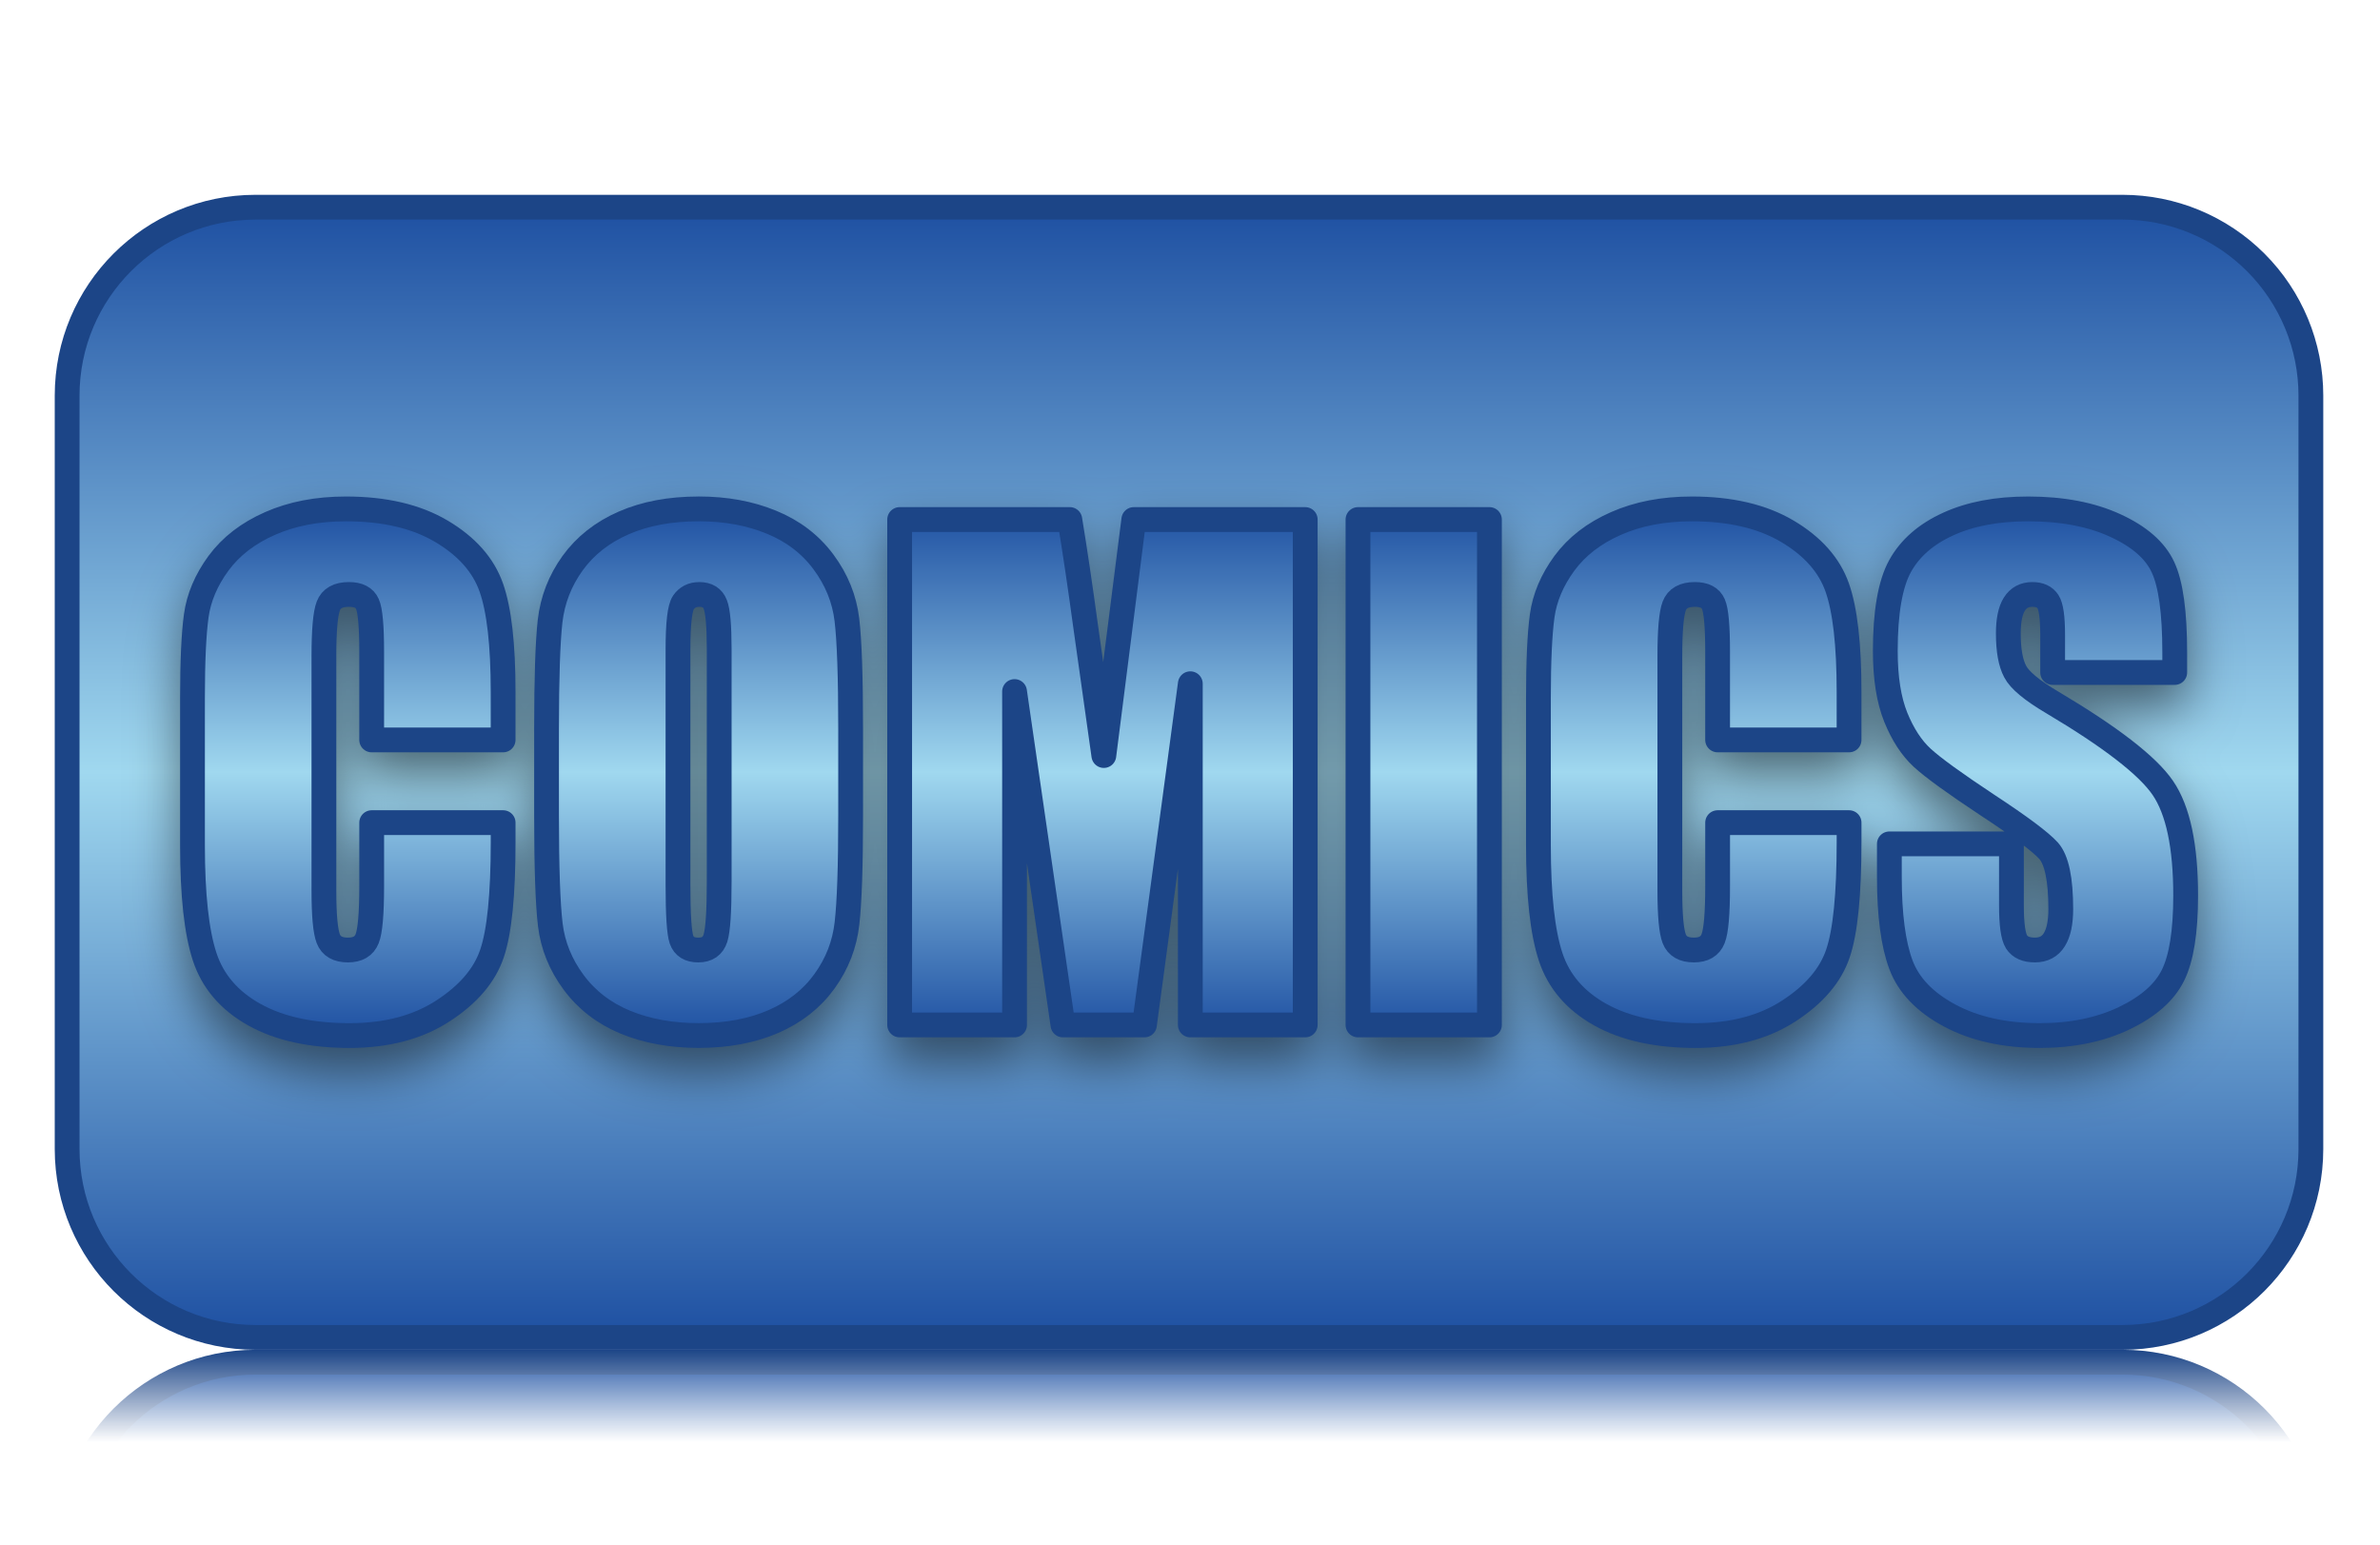
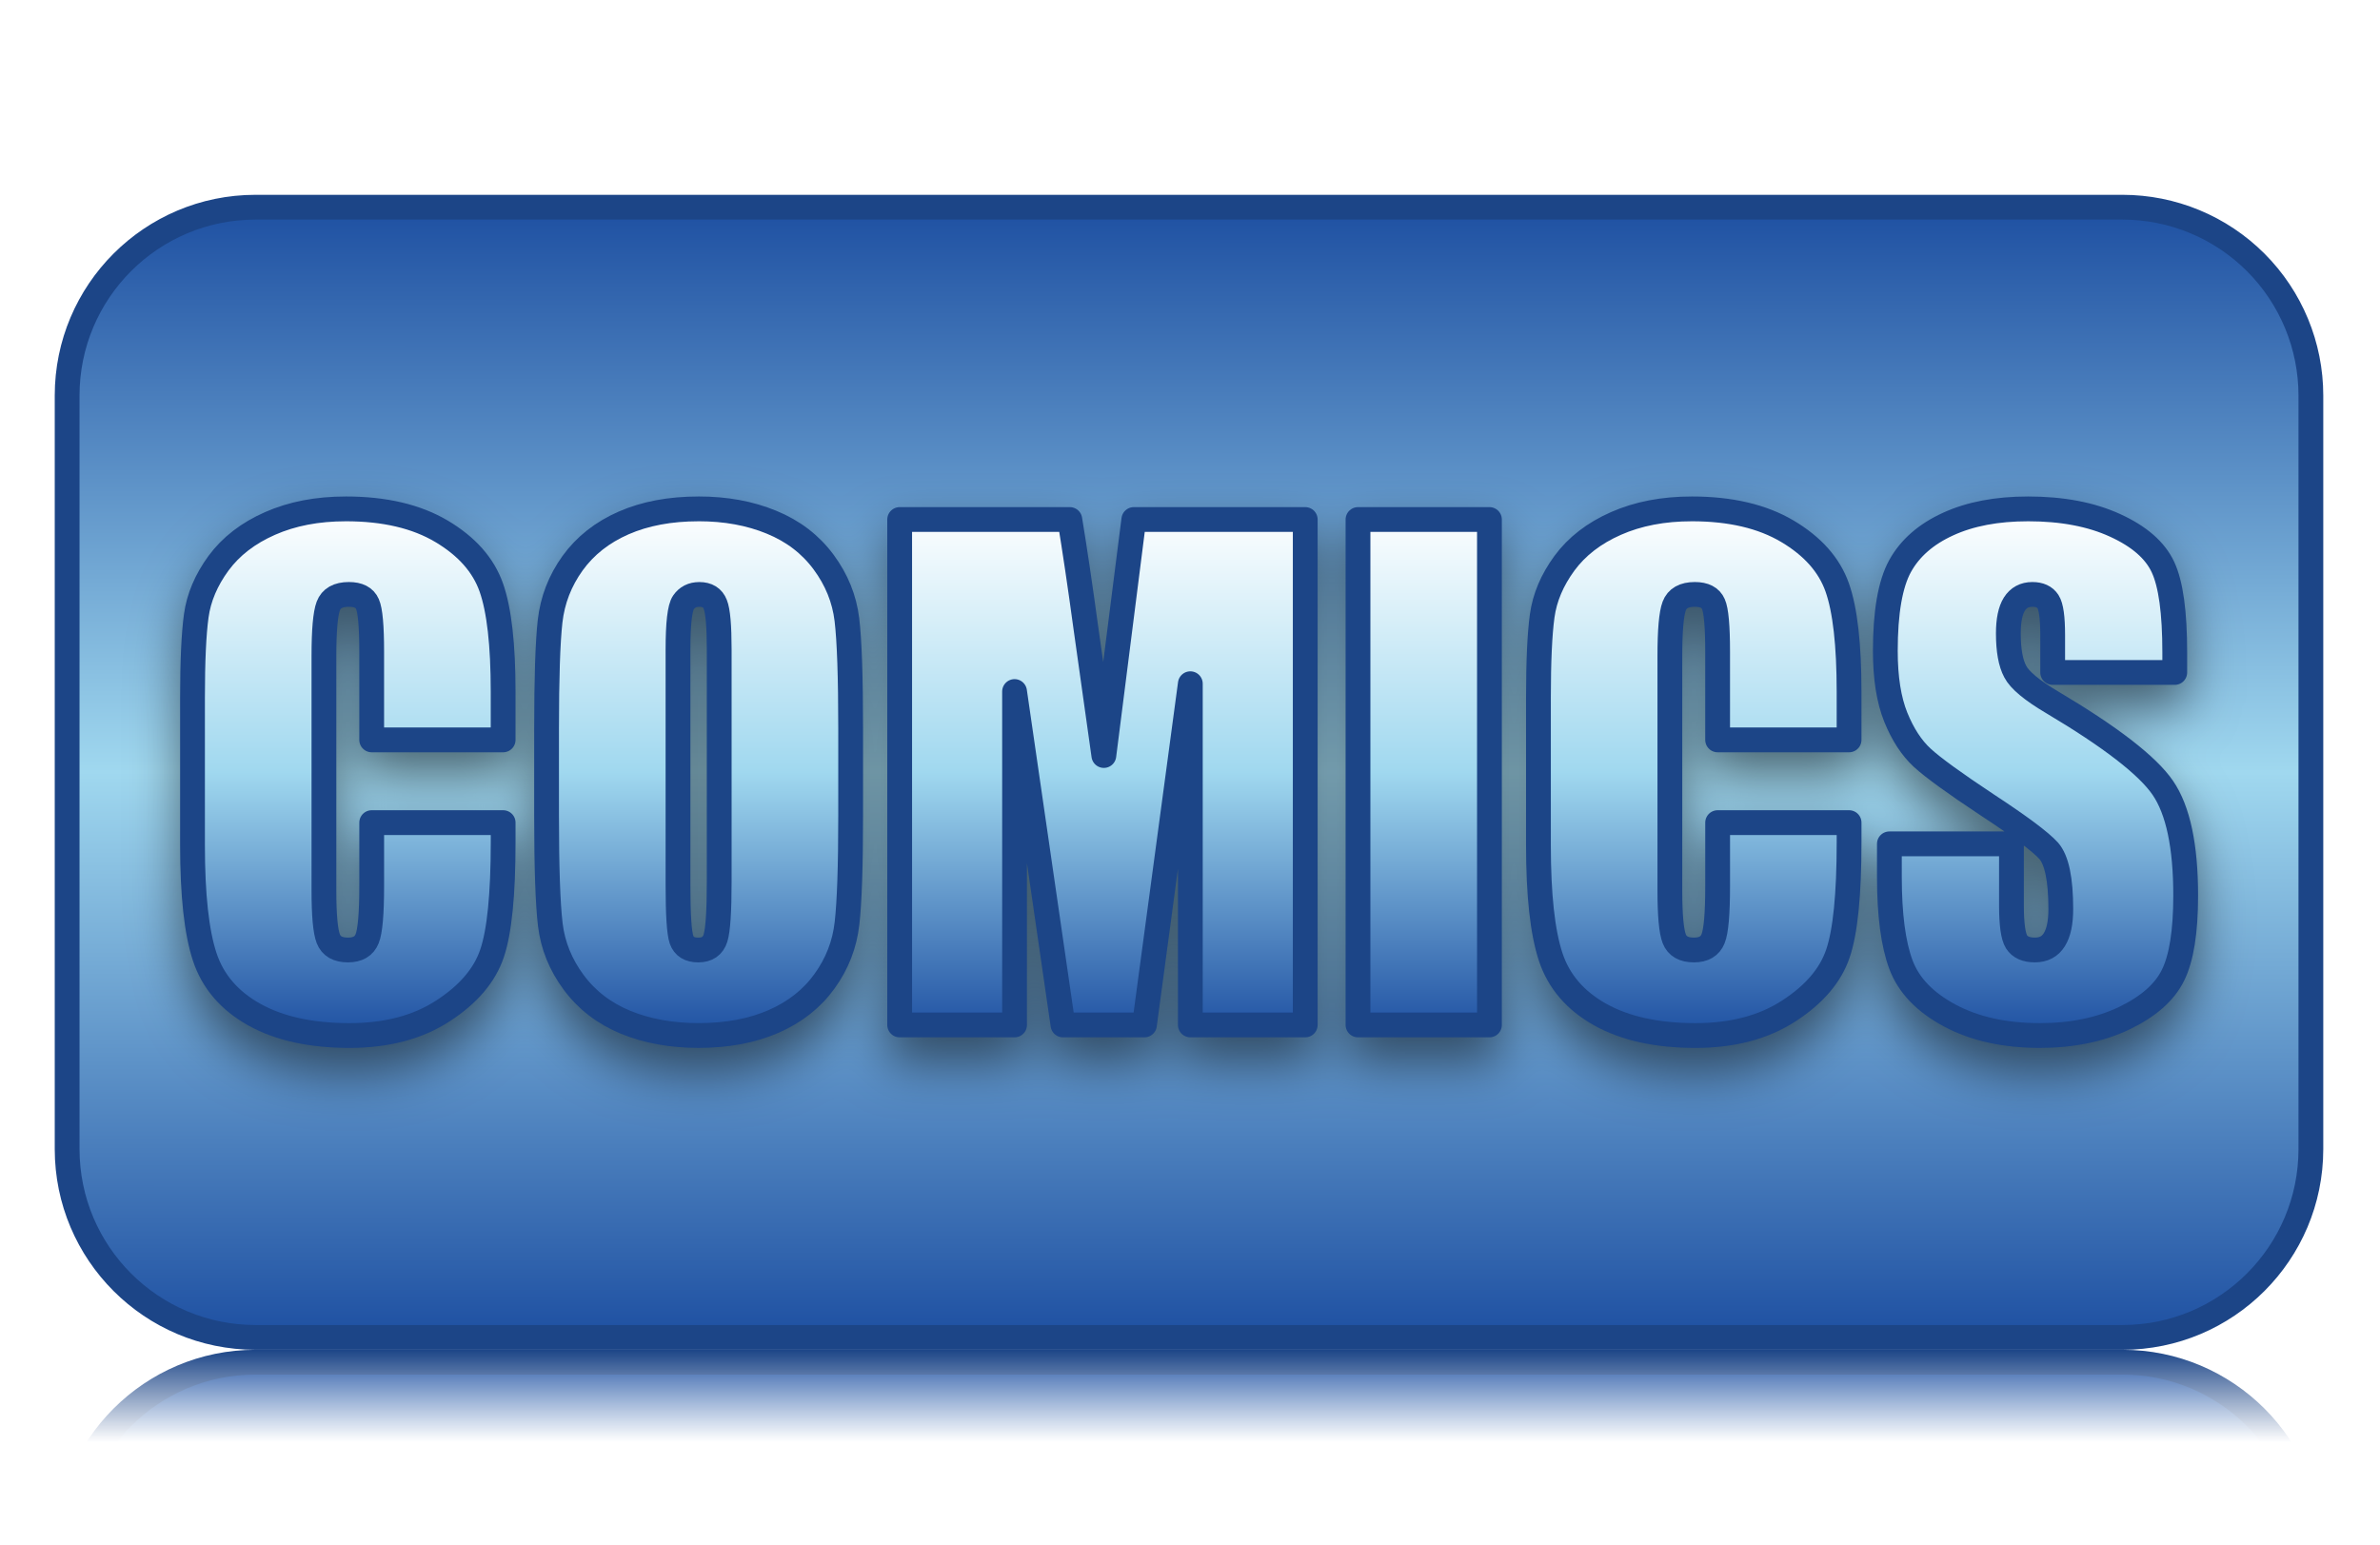
<svg xmlns="http://www.w3.org/2000/svg" xmlns:xlink="http://www.w3.org/1999/xlink" version="1.1" viewBox="0.0 0.0 192.0 124.614" fill="none" stroke="none" stroke-linecap="square" stroke-miterlimit="10">
  <clipPath id="p.0">
    <path d="m0 0l192.0 0l0 124.614l-192.0 0l0 -124.614z" clip-rule="nonzero" />
  </clipPath>
  <g clip-path="url(#p.0)">
    <path fill="#000000" fill-opacity="0.0" d="m0 0l192.0 0l0 124.614l-192.0 0z" fill-rule="evenodd" />
    <g mask="url(#mask-p.1)">
      <use xlink:href="#p.1" transform="matrix(1.0 0.0 0.0 -1.0 0.0 217.7953)" />
    </g>
    <defs>
      <mask id="mask-p.1" maskUnits="userSpaceOnUse" x="4.416" y="108.898" width="183.008" height="93.181">
        <linearGradient gradientUnits="userSpaceOnUse" id="gradient-p.1" x1="4.416" y1="108.897" x2="4.416" y2="116.352">
          <stop offset="0%" stop-color="#ffffff" stop-opacity="1.0" />
          <stop offset="100%" stop-color="#ffffff" stop-opacity="0.0" />
        </linearGradient>
        <rect fill="url(#gradient-p.1)" x="4.416" y="108.898" width="183.008" height="93.181" />
      </mask>
    </defs>
    <g id="p.1">
      <defs>
        <linearGradient id="p.2" gradientUnits="userSpaceOnUse" gradientTransform="matrix(9.550809 0.0 0.0 9.550809 0.0 0.0)" spreadMethod="pad" x1="0.567" y1="1.746" x2="0.565" y2="11.297">
          <stop offset="0.0" stop-color="#1e50a2" />
          <stop offset="0.5" stop-color="#a0d8ef" />
          <stop offset="1.0" stop-color="#1e50a2" />
        </linearGradient>
      </defs>
      <path fill="url(#p.2)" d="m5.416 31.914l0 0c0 -8.393 6.804 -15.197 15.197 -15.197l150.614 0c4.031 0 7.896 1.601 10.746 4.451c2.85 2.85 4.451 6.715 4.451 10.746l0 60.787c0 8.393 -6.804 15.197 -15.197 15.197l-150.614 0c-8.393 0 -15.197 -6.804 -15.197 -15.197z" fill-rule="evenodd" />
      <path stroke="#1c4587" stroke-width="2.0" stroke-linejoin="round" stroke-linecap="butt" d="m5.416 31.914l0 0c0 -8.393 6.804 -15.197 15.197 -15.197l150.614 0c4.031 0 7.896 1.601 10.746 4.451c2.85 2.85 4.451 6.715 4.451 10.746l0 60.787c0 8.393 -6.804 15.197 -15.197 15.197l-150.614 0c-8.393 0 -15.197 -6.804 -15.197 -15.197z" fill-rule="evenodd" />
    </g>
    <g filter="url(#shadowFilter-p.3)">
      <use xlink:href="#p.3" transform="matrix(1.0 0.0 0.0 1.0 0.0 2.0)" />
    </g>
    <defs>
      <filter id="shadowFilter-p.3" filterUnits="userSpaceOnUse">
        <feGaussianBlur in="SourceAlpha" stdDeviation="2.0" result="blur" />
        <feComponentTransfer in="blur" color-interpolation-filters="sRGB">
          <feFuncR type="linear" slope="0" intercept="0.0" />
          <feFuncG type="linear" slope="0" intercept="0.0" />
          <feFuncB type="linear" slope="0" intercept="0.0" />
          <feFuncA type="linear" slope="0.5" intercept="0" />
        </feComponentTransfer>
      </filter>
    </defs>
    <g id="p.3">
      <defs>
-         <linearGradient id="p.4" gradientUnits="userSpaceOnUse" gradientTransform="matrix(6.520748 0.0 0.0 6.520748 0.0 0.0)" spreadMethod="pad" x1="2.381" y1="6.291" x2="2.38" y2="12.812">
+         <linearGradient id="p.4" gradientUnits="userSpaceOnUse" gradientTransform="matrix(6.518373 0.0 0.0 6.518373 0.0 0.0)" spreadMethod="pad" x1="27.05" y1="12.817" x2="27.05" y2="6.299">
          <stop offset="0.0" stop-color="#1e50a2" />
          <stop offset="0.5" stop-color="#a0d8ef" />
-           <stop offset="1.0" stop-color="#1e50a2" />
+           <stop offset="1.0" stop-color="#ffffff" />
        </linearGradient>
      </defs>
-       <path fill="url(#p.4)" d="m27.896 41.058c-2.3 0 -4.338 0.392 -6.112 1.175c-1.769 0.778 -3.154 1.847 -4.156 3.207c-0.996 1.36 -1.595 2.776 -1.797 4.248c-0.201 1.466 -0.302 3.669 -0.302 6.607l0 11.913c0 3.996 0.327 6.99 0.982 8.983c0.655 1.987 1.99 3.543 4.005 4.668c2.015 1.125 4.576 1.687 7.682 1.687c2.989 0 5.502 -0.663 7.539 -1.99c2.043 -1.326 3.361 -2.871 3.954 -4.634c0.599 -1.763 0.898 -4.752 0.898 -8.966l0 -1.587l-10.604 0l0 5.113c0 2.233 -0.123 3.652 -0.369 4.256c-0.241 0.604 -0.756 0.907 -1.545 0.907c-0.823 0 -1.352 -0.302 -1.587 -0.907c-0.235 -0.604 -0.353 -1.897 -0.353 -3.879l0 -18.939c0 -2.065 0.118 -3.408 0.353 -4.03c0.235 -0.621 0.789 -0.932 1.662 -0.932c0.772 0 1.271 0.257 1.494 0.772c0.229 0.509 0.344 1.797 0.344 3.862l0 7.102l10.604 0l0 -3.879c0 -3.811 -0.319 -6.618 -0.957 -8.42c-0.638 -1.808 -1.973 -3.316 -4.005 -4.525c-2.032 -1.209 -4.609 -1.813 -7.732 -1.813z" fill-rule="evenodd" />
+       <path fill="url(#p.4)" d="m27.897 41.056c-2.3 0 -4.338 0.392 -6.112 1.175c-1.769 0.778 -3.154 1.847 -4.156 3.207c-0.996 1.36 -1.595 2.776 -1.797 4.248c-0.201 1.466 -0.302 3.669 -0.302 6.607l0 11.913c0 3.996 0.327 6.99 0.982 8.983c0.655 1.987 1.99 3.543 4.005 4.668c2.015 1.125 4.576 1.687 7.682 1.687c2.989 0 5.502 -0.663 7.539 -1.99c2.043 -1.326 3.361 -2.871 3.954 -4.634c0.599 -1.763 0.898 -4.752 0.898 -8.966l0 -1.587l-10.604 0l0 5.113c0 2.233 -0.123 3.652 -0.369 4.256c-0.241 0.604 -0.756 0.907 -1.545 0.907c-0.823 0 -1.352 -0.302 -1.587 -0.907c-0.235 -0.604 -0.353 -1.897 -0.353 -3.879l0 -18.939c0 -2.065 0.118 -3.408 0.353 -4.03c0.235 -0.621 0.789 -0.932 1.662 -0.932c0.772 0 1.271 0.257 1.494 0.772c0.229 0.509 0.344 1.797 0.344 3.862l0 7.102l10.604 0l0 -3.879c0 -3.811 -0.319 -6.618 -0.957 -8.42c-0.638 -1.808 -1.973 -3.316 -4.005 -4.525c-2.032 -1.209 -4.609 -1.813 -7.732 -1.813z" fill-rule="evenodd" />
      <defs>
-         <linearGradient id="p.5" gradientUnits="userSpaceOnUse" gradientTransform="matrix(6.520748 0.0 0.0 6.520748 0.0 0.0)" spreadMethod="pad" x1="2.381" y1="6.291" x2="2.38" y2="12.812">
+         <linearGradient id="p.5" gradientUnits="userSpaceOnUse" gradientTransform="matrix(6.518373 0.0 0.0 6.518373 0.0 0.0)" spreadMethod="pad" x1="27.05" y1="12.817" x2="27.05" y2="6.299">
          <stop offset="0.0" stop-color="#1e50a2" />
          <stop offset="0.5" stop-color="#a0d8ef" />
-           <stop offset="1.0" stop-color="#1e50a2" />
+           <stop offset="1.0" stop-color="#ffffff" />
        </linearGradient>
      </defs>
-       <path fill="url(#p.5)" d="m56.407 47.958c0.655 0 1.086 0.266 1.293 0.798c0.213 0.526 0.319 1.738 0.319 3.635l0 18.738c0 2.401 -0.101 3.92 -0.302 4.559c-0.201 0.638 -0.663 0.957 -1.385 0.957c-0.705 0 -1.156 -0.277 -1.352 -0.831c-0.19 -0.554 -0.285 -2.015 -0.285 -4.382l0 -19.04c0 -2.099 0.146 -3.361 0.437 -3.786c0.297 -0.431 0.722 -0.646 1.276 -0.646zm-0.05 -6.901c-2.3 0 -4.315 0.378 -6.045 1.133c-1.729 0.756 -3.104 1.839 -4.122 3.249c-1.013 1.41 -1.618 2.969 -1.813 4.676c-0.19 1.701 -0.285 4.6 -0.285 8.697l0 6.976c0 4.198 0.101 7.136 0.302 8.815c0.201 1.679 0.831 3.232 1.889 4.659c1.058 1.427 2.454 2.499 4.189 3.215c1.741 0.711 3.702 1.066 5.885 1.066c2.3 0 4.315 -0.378 6.045 -1.133c1.729 -0.756 3.101 -1.839 4.114 -3.249c1.019 -1.41 1.623 -2.966 1.813 -4.668c0.196 -1.707 0.294 -4.609 0.294 -8.706l0 -6.976c0 -4.198 -0.101 -7.136 -0.302 -8.815c-0.201 -1.679 -0.831 -3.232 -1.889 -4.659c-1.058 -1.427 -2.457 -2.496 -4.198 -3.207c-1.735 -0.716 -3.694 -1.075 -5.877 -1.075z" fill-rule="evenodd" />
+       <path fill="url(#p.5)" d="m56.408 47.957c0.655 0 1.086 0.266 1.293 0.798c0.213 0.526 0.319 1.738 0.319 3.635l0 18.738c0 2.401 -0.101 3.92 -0.302 4.559c-0.201 0.638 -0.663 0.957 -1.385 0.957c-0.705 0 -1.156 -0.277 -1.352 -0.831c-0.19 -0.554 -0.285 -2.015 -0.285 -4.382l0 -19.04c0 -2.099 0.146 -3.361 0.437 -3.786c0.297 -0.431 0.722 -0.646 1.276 -0.646zm-0.05 -6.901c-2.3 0 -4.315 0.378 -6.045 1.133c-1.729 0.756 -3.104 1.839 -4.122 3.249c-1.013 1.41 -1.618 2.969 -1.813 4.676c-0.19 1.701 -0.285 4.6 -0.285 8.697l0 6.976c0 4.198 0.101 7.136 0.302 8.815c0.201 1.679 0.831 3.232 1.889 4.659c1.058 1.427 2.454 2.499 4.189 3.215c1.741 0.711 3.702 1.066 5.885 1.066c2.3 0 4.315 -0.378 6.045 -1.133c1.729 -0.756 3.101 -1.839 4.114 -3.249c1.019 -1.41 1.623 -2.966 1.813 -4.668c0.196 -1.707 0.294 -4.609 0.294 -8.706l0 -6.976c0 -4.198 -0.101 -7.136 -0.302 -8.815c-0.201 -1.679 -0.831 -3.232 -1.889 -4.659c-1.058 -1.427 -2.457 -2.496 -4.198 -3.207c-1.735 -0.716 -3.694 -1.075 -5.877 -1.075z" fill-rule="evenodd" />
      <defs>
-         <linearGradient id="p.6" gradientUnits="userSpaceOnUse" gradientTransform="matrix(6.520748 0.0 0.0 6.520748 0.0 0.0)" spreadMethod="pad" x1="2.381" y1="6.291" x2="2.38" y2="12.812">
+         <linearGradient id="p.6" gradientUnits="userSpaceOnUse" gradientTransform="matrix(6.518373 0.0 0.0 6.518373 0.0 0.0)" spreadMethod="pad" x1="27.05" y1="12.817" x2="27.05" y2="6.299">
          <stop offset="0.0" stop-color="#1e50a2" />
          <stop offset="0.5" stop-color="#a0d8ef" />
-           <stop offset="1.0" stop-color="#1e50a2" />
+           <stop offset="1.0" stop-color="#ffffff" />
        </linearGradient>
      </defs>
-       <path fill="url(#p.6)" d="m72.577 41.914l0 40.775l9.269 0l0 -26.898l3.904 26.898l6.574 0l3.702 -27.527l0 27.527l9.269 0l0 -40.775l-13.828 0l-2.418 19.04l-1.461 -10.376c-0.453 -3.324 -0.882 -6.212 -1.285 -8.664z" fill-rule="evenodd" />
+       <path fill="url(#p.6)" d="m72.578 41.913l0 40.775l9.269 0l0 -26.898l3.904 26.898l6.574 0l3.702 -27.527l0 27.527l9.269 0l0 -40.775l-13.828 0l-2.418 19.04l-1.461 -10.376c-0.453 -3.324 -0.882 -6.212 -1.285 -8.664z" fill-rule="evenodd" />
      <defs>
-         <linearGradient id="p.7" gradientUnits="userSpaceOnUse" gradientTransform="matrix(6.520748 0.0 0.0 6.520748 0.0 0.0)" spreadMethod="pad" x1="2.381" y1="6.291" x2="2.38" y2="12.812">
+         <linearGradient id="p.7" gradientUnits="userSpaceOnUse" gradientTransform="matrix(6.518373 0.0 0.0 6.518373 0.0 0.0)" spreadMethod="pad" x1="27.05" y1="12.817" x2="27.05" y2="6.299">
          <stop offset="0.0" stop-color="#1e50a2" />
          <stop offset="0.5" stop-color="#a0d8ef" />
-           <stop offset="1.0" stop-color="#1e50a2" />
+           <stop offset="1.0" stop-color="#ffffff" />
        </linearGradient>
      </defs>
-       <path fill="url(#p.7)" d="m109.551 41.914l0 40.775l10.604 0l0 -40.775z" fill-rule="evenodd" />
+       <path fill="url(#p.7)" d="m109.553 41.913l0 40.775l10.604 0l0 -40.775z" fill-rule="evenodd" />
      <defs>
-         <linearGradient id="p.8" gradientUnits="userSpaceOnUse" gradientTransform="matrix(6.520748 0.0 0.0 6.520748 0.0 0.0)" spreadMethod="pad" x1="2.381" y1="6.291" x2="2.38" y2="12.812">
+         <linearGradient id="p.8" gradientUnits="userSpaceOnUse" gradientTransform="matrix(6.518373 0.0 0.0 6.518373 0.0 0.0)" spreadMethod="pad" x1="27.05" y1="12.817" x2="27.05" y2="6.299">
          <stop offset="0.0" stop-color="#1e50a2" />
          <stop offset="0.5" stop-color="#a0d8ef" />
-           <stop offset="1.0" stop-color="#1e50a2" />
+           <stop offset="1.0" stop-color="#ffffff" />
        </linearGradient>
      </defs>
-       <path fill="url(#p.8)" d="m136.476 41.058c-2.3 0 -4.338 0.392 -6.112 1.175c-1.769 0.778 -3.154 1.847 -4.156 3.207c-0.996 1.36 -1.595 2.776 -1.797 4.248c-0.201 1.466 -0.302 3.669 -0.302 6.607l0 11.913c0 3.996 0.327 6.99 0.982 8.983c0.655 1.987 1.99 3.543 4.005 4.668c2.015 1.125 4.576 1.687 7.682 1.687c2.989 0 5.502 -0.663 7.539 -1.99c2.043 -1.326 3.361 -2.871 3.954 -4.634c0.599 -1.763 0.898 -4.752 0.898 -8.966l0 -1.587l-10.604 0l0 5.113c0 2.233 -0.123 3.652 -0.369 4.256c-0.241 0.604 -0.756 0.907 -1.545 0.907c-0.823 0 -1.352 -0.302 -1.587 -0.907c-0.235 -0.604 -0.353 -1.897 -0.353 -3.879l0 -18.939c0 -2.065 0.118 -3.408 0.353 -4.03c0.235 -0.621 0.789 -0.932 1.662 -0.932c0.772 0 1.271 0.257 1.494 0.772c0.229 0.509 0.344 1.797 0.344 3.862l0 7.102l10.604 0l0 -3.879c0 -3.811 -0.319 -6.618 -0.957 -8.42c-0.638 -1.808 -1.973 -3.316 -4.005 -4.525c-2.032 -1.209 -4.609 -1.813 -7.732 -1.813z" fill-rule="evenodd" />
+       <path fill="url(#p.8)" d="m136.477 41.056c-2.3 0 -4.338 0.392 -6.112 1.175c-1.769 0.778 -3.154 1.847 -4.156 3.207c-0.996 1.36 -1.595 2.776 -1.797 4.248c-0.201 1.466 -0.302 3.669 -0.302 6.607l0 11.913c0 3.996 0.327 6.99 0.982 8.983c0.655 1.987 1.99 3.543 4.005 4.668c2.015 1.125 4.576 1.687 7.682 1.687c2.989 0 5.502 -0.663 7.539 -1.99c2.043 -1.326 3.361 -2.871 3.954 -4.634c0.599 -1.763 0.898 -4.752 0.898 -8.966l0 -1.587l-10.604 0l0 5.113c0 2.233 -0.123 3.652 -0.369 4.256c-0.241 0.604 -0.756 0.907 -1.545 0.907c-0.823 0 -1.352 -0.302 -1.587 -0.907c-0.235 -0.604 -0.353 -1.897 -0.353 -3.879l0 -18.939c0 -2.065 0.118 -3.408 0.353 -4.03c0.235 -0.621 0.789 -0.932 1.662 -0.932c0.772 0 1.271 0.257 1.494 0.772c0.229 0.509 0.344 1.797 0.344 3.862l0 7.102l10.604 0l0 -3.879c0 -3.811 -0.319 -6.618 -0.957 -8.42c-0.638 -1.808 -1.973 -3.316 -4.005 -4.525c-2.032 -1.209 -4.609 -1.813 -7.732 -1.813z" fill-rule="evenodd" />
      <defs>
-         <linearGradient id="p.9" gradientUnits="userSpaceOnUse" gradientTransform="matrix(6.520748 0.0 0.0 6.520748 0.0 0.0)" spreadMethod="pad" x1="2.381" y1="6.291" x2="2.38" y2="12.812">
+         <linearGradient id="p.9" gradientUnits="userSpaceOnUse" gradientTransform="matrix(6.518373 0.0 0.0 6.518373 0.0 0.0)" spreadMethod="pad" x1="27.05" y1="12.817" x2="27.05" y2="6.299">
          <stop offset="0.0" stop-color="#1e50a2" />
          <stop offset="0.5" stop-color="#a0d8ef" />
-           <stop offset="1.0" stop-color="#1e50a2" />
+           <stop offset="1.0" stop-color="#ffffff" />
        </linearGradient>
      </defs>
-       <path fill="url(#p.9)" d="m163.602 41.058c-2.519 0 -4.668 0.409 -6.448 1.226c-1.78 0.812 -3.07 1.939 -3.87 3.383c-0.795 1.444 -1.192 3.727 -1.192 6.85c0 2.166 0.28 3.946 0.84 5.339c0.565 1.394 1.276 2.485 2.132 3.274c0.856 0.789 2.603 2.057 5.239 3.803c2.636 1.729 4.29 2.963 4.962 3.702c0.655 0.739 0.982 2.309 0.982 4.71c0 1.091 -0.174 1.914 -0.521 2.468c-0.341 0.554 -0.865 0.831 -1.57 0.831c-0.705 0 -1.198 -0.218 -1.478 -0.655c-0.274 -0.437 -0.411 -1.419 -0.411 -2.947l0 -4.961l-9.848 0l0 2.67c0 3.056 0.311 5.415 0.932 7.077c0.621 1.662 1.934 3.031 3.938 4.105c2.009 1.075 4.433 1.612 7.271 1.612c2.586 0 4.853 -0.465 6.8 -1.394c1.948 -0.935 3.26 -2.09 3.938 -3.467c0.683 -1.377 1.024 -3.518 1.024 -6.422c0 -3.996 -0.613 -6.892 -1.839 -8.689c-1.226 -1.797 -4.198 -4.097 -8.916 -6.901c-1.646 -0.974 -2.645 -1.805 -2.997 -2.493c-0.369 -0.688 -0.554 -1.713 -0.554 -3.073c0 -1.058 0.162 -1.847 0.487 -2.367c0.33 -0.52 0.814 -0.781 1.452 -0.781c0.588 0 1.007 0.193 1.259 0.579c0.252 0.386 0.378 1.284 0.378 2.695l0 3.022l9.848 0l0 -1.612c0 -3.24 -0.316 -5.535 -0.949 -6.884c-0.627 -1.354 -1.911 -2.477 -3.854 -3.366c-1.937 -0.89 -4.282 -1.335 -7.036 -1.335z" fill-rule="evenodd" />
-       <path stroke="#1c4587" stroke-width="2.0" stroke-linejoin="round" stroke-linecap="butt" d="m27.896 41.058c-2.3 0 -4.338 0.392 -6.112 1.175c-1.769 0.778 -3.154 1.847 -4.156 3.207c-0.996 1.36 -1.595 2.776 -1.797 4.248c-0.201 1.466 -0.302 3.669 -0.302 6.607l0 11.913c0 3.996 0.327 6.99 0.982 8.983c0.655 1.987 1.99 3.543 4.005 4.668c2.015 1.125 4.576 1.687 7.682 1.687c2.989 0 5.502 -0.663 7.539 -1.99c2.043 -1.326 3.361 -2.871 3.954 -4.634c0.599 -1.763 0.898 -4.752 0.898 -8.966l0 -1.587l-10.604 0l0 5.113c0 2.233 -0.123 3.652 -0.369 4.256c-0.241 0.604 -0.756 0.907 -1.545 0.907c-0.823 0 -1.352 -0.302 -1.587 -0.907c-0.235 -0.604 -0.353 -1.897 -0.353 -3.879l0 -18.939c0 -2.065 0.118 -3.408 0.353 -4.03c0.235 -0.621 0.789 -0.932 1.662 -0.932c0.772 0 1.271 0.257 1.494 0.772c0.229 0.509 0.344 1.797 0.344 3.862l0 7.102l10.604 0l0 -3.879c0 -3.811 -0.319 -6.618 -0.957 -8.42c-0.638 -1.808 -1.973 -3.316 -4.005 -4.525c-2.032 -1.209 -4.609 -1.813 -7.732 -1.813z" fill-rule="evenodd" />
-       <path stroke="#1c4587" stroke-width="2.0" stroke-linejoin="round" stroke-linecap="butt" d="m56.407 47.958c0.655 0 1.086 0.266 1.293 0.798c0.213 0.526 0.319 1.738 0.319 3.635l0 18.738c0 2.401 -0.101 3.92 -0.302 4.559c-0.201 0.638 -0.663 0.957 -1.385 0.957c-0.705 0 -1.156 -0.277 -1.352 -0.831c-0.19 -0.554 -0.285 -2.015 -0.285 -4.382l0 -19.04c0 -2.099 0.146 -3.361 0.437 -3.786c0.297 -0.431 0.722 -0.646 1.276 -0.646zm-0.05 -6.901c-2.3 0 -4.315 0.378 -6.045 1.133c-1.729 0.756 -3.104 1.839 -4.122 3.249c-1.013 1.41 -1.618 2.969 -1.813 4.676c-0.19 1.701 -0.285 4.6 -0.285 8.697l0 6.976c0 4.198 0.101 7.136 0.302 8.815c0.201 1.679 0.831 3.232 1.889 4.659c1.058 1.427 2.454 2.499 4.189 3.215c1.741 0.711 3.702 1.066 5.885 1.066c2.3 0 4.315 -0.378 6.045 -1.133c1.729 -0.756 3.101 -1.839 4.114 -3.249c1.019 -1.41 1.623 -2.966 1.813 -4.668c0.196 -1.707 0.294 -4.609 0.294 -8.706l0 -6.976c0 -4.198 -0.101 -7.136 -0.302 -8.815c-0.201 -1.679 -0.831 -3.232 -1.889 -4.659c-1.058 -1.427 -2.457 -2.496 -4.198 -3.207c-1.735 -0.716 -3.694 -1.075 -5.877 -1.075z" fill-rule="evenodd" />
-       <path stroke="#1c4587" stroke-width="2.0" stroke-linejoin="round" stroke-linecap="butt" d="m72.577 41.914l0 40.775l9.269 0l0 -26.898l3.904 26.898l6.574 0l3.702 -27.527l0 27.527l9.269 0l0 -40.775l-13.828 0l-2.418 19.04l-1.461 -10.376c-0.453 -3.324 -0.882 -6.212 -1.285 -8.664z" fill-rule="evenodd" />
-       <path stroke="#1c4587" stroke-width="2.0" stroke-linejoin="round" stroke-linecap="butt" d="m109.551 41.914l0 40.775l10.604 0l0 -40.775z" fill-rule="evenodd" />
-       <path stroke="#1c4587" stroke-width="2.0" stroke-linejoin="round" stroke-linecap="butt" d="m136.476 41.058c-2.3 0 -4.338 0.392 -6.112 1.175c-1.769 0.778 -3.154 1.847 -4.156 3.207c-0.996 1.36 -1.595 2.776 -1.797 4.248c-0.201 1.466 -0.302 3.669 -0.302 6.607l0 11.913c0 3.996 0.327 6.99 0.982 8.983c0.655 1.987 1.99 3.543 4.005 4.668c2.015 1.125 4.576 1.687 7.682 1.687c2.989 0 5.502 -0.663 7.539 -1.99c2.043 -1.326 3.361 -2.871 3.954 -4.634c0.599 -1.763 0.898 -4.752 0.898 -8.966l0 -1.587l-10.604 0l0 5.113c0 2.233 -0.123 3.652 -0.369 4.256c-0.241 0.604 -0.756 0.907 -1.545 0.907c-0.823 0 -1.352 -0.302 -1.587 -0.907c-0.235 -0.604 -0.353 -1.897 -0.353 -3.879l0 -18.939c0 -2.065 0.118 -3.408 0.353 -4.03c0.235 -0.621 0.789 -0.932 1.662 -0.932c0.772 0 1.271 0.257 1.494 0.772c0.229 0.509 0.344 1.797 0.344 3.862l0 7.102l10.604 0l0 -3.879c0 -3.811 -0.319 -6.618 -0.957 -8.42c-0.638 -1.808 -1.973 -3.316 -4.005 -4.525c-2.032 -1.209 -4.609 -1.813 -7.732 -1.813z" fill-rule="evenodd" />
-       <path stroke="#1c4587" stroke-width="2.0" stroke-linejoin="round" stroke-linecap="butt" d="m163.602 41.058c-2.519 0 -4.668 0.409 -6.448 1.226c-1.78 0.812 -3.07 1.939 -3.87 3.383c-0.795 1.444 -1.192 3.727 -1.192 6.85c0 2.166 0.28 3.946 0.84 5.339c0.565 1.394 1.276 2.485 2.132 3.274c0.856 0.789 2.603 2.057 5.239 3.803c2.636 1.729 4.29 2.963 4.962 3.702c0.655 0.739 0.982 2.309 0.982 4.71c0 1.091 -0.174 1.914 -0.521 2.468c-0.341 0.554 -0.865 0.831 -1.57 0.831c-0.705 0 -1.198 -0.218 -1.478 -0.655c-0.274 -0.437 -0.411 -1.419 -0.411 -2.947l0 -4.961l-9.848 0l0 2.67c0 3.056 0.311 5.415 0.932 7.077c0.621 1.662 1.934 3.031 3.938 4.105c2.009 1.075 4.433 1.612 7.271 1.612c2.586 0 4.853 -0.465 6.8 -1.394c1.948 -0.935 3.26 -2.09 3.938 -3.467c0.683 -1.377 1.024 -3.518 1.024 -6.422c0 -3.996 -0.613 -6.892 -1.839 -8.689c-1.226 -1.797 -4.198 -4.097 -8.916 -6.901c-1.646 -0.974 -2.645 -1.805 -2.997 -2.493c-0.369 -0.688 -0.554 -1.713 -0.554 -3.073c0 -1.058 0.162 -1.847 0.487 -2.367c0.33 -0.52 0.814 -0.781 1.452 -0.781c0.588 0 1.007 0.193 1.259 0.579c0.252 0.386 0.378 1.284 0.378 2.695l0 3.022l9.848 0l0 -1.612c0 -3.24 -0.316 -5.535 -0.949 -6.884c-0.627 -1.354 -1.911 -2.477 -3.854 -3.366c-1.937 -0.89 -4.282 -1.335 -7.036 -1.335z" fill-rule="evenodd" />
+       <path fill="url(#p.9)" d="m163.604 41.056c-2.519 0 -4.668 0.409 -6.448 1.226c-1.78 0.812 -3.07 1.939 -3.87 3.383c-0.795 1.444 -1.192 3.727 -1.192 6.85c0 2.166 0.28 3.946 0.84 5.339c0.565 1.394 1.276 2.485 2.132 3.274c0.856 0.789 2.603 2.057 5.239 3.803c2.636 1.729 4.29 2.963 4.962 3.702c0.655 0.739 0.982 2.309 0.982 4.71c0 1.091 -0.174 1.914 -0.521 2.468c-0.341 0.554 -0.865 0.831 -1.57 0.831c-0.705 0 -1.198 -0.218 -1.478 -0.655c-0.274 -0.437 -0.411 -1.419 -0.411 -2.947l0 -4.961l-9.848 0l0 2.67c0 3.056 0.311 5.415 0.932 7.077c0.621 1.662 1.934 3.031 3.938 4.105c2.009 1.075 4.433 1.612 7.271 1.612c2.586 0 4.853 -0.465 6.8 -1.394c1.948 -0.935 3.26 -2.09 3.938 -3.467c0.683 -1.377 1.024 -3.518 1.024 -6.422c0 -3.996 -0.613 -6.892 -1.839 -8.689c-1.226 -1.797 -4.198 -4.097 -8.916 -6.901c-1.646 -0.974 -2.645 -1.805 -2.997 -2.493c-0.369 -0.688 -0.554 -1.713 -0.554 -3.073c0 -1.058 0.162 -1.847 0.487 -2.367c0.33 -0.52 0.814 -0.781 1.452 -0.781c0.588 0 1.007 0.193 1.259 0.579c0.252 0.386 0.378 1.284 0.378 2.695l0 3.022l9.848 0l0 -1.612c0 -3.24 -0.316 -5.535 -0.949 -6.884c-0.627 -1.354 -1.911 -2.477 -3.854 -3.366c-1.937 -0.89 -4.282 -1.335 -7.036 -1.335z" fill-rule="evenodd" />
+       <path stroke="#1c4587" stroke-width="2.0" stroke-linejoin="round" stroke-linecap="butt" d="m27.897 41.056c-2.3 0 -4.338 0.392 -6.112 1.175c-1.769 0.778 -3.154 1.847 -4.156 3.207c-0.996 1.36 -1.595 2.776 -1.797 4.248c-0.201 1.466 -0.302 3.669 -0.302 6.607l0 11.913c0 3.996 0.327 6.99 0.982 8.983c0.655 1.987 1.99 3.543 4.005 4.668c2.015 1.125 4.576 1.687 7.682 1.687c2.989 0 5.502 -0.663 7.539 -1.99c2.043 -1.326 3.361 -2.871 3.954 -4.634c0.599 -1.763 0.898 -4.752 0.898 -8.966l0 -1.587l-10.604 0l0 5.113c0 2.233 -0.123 3.652 -0.369 4.256c-0.241 0.604 -0.756 0.907 -1.545 0.907c-0.823 0 -1.352 -0.302 -1.587 -0.907c-0.235 -0.604 -0.353 -1.897 -0.353 -3.879l0 -18.939c0 -2.065 0.118 -3.408 0.353 -4.03c0.235 -0.621 0.789 -0.932 1.662 -0.932c0.772 0 1.271 0.257 1.494 0.772c0.229 0.509 0.344 1.797 0.344 3.862l0 7.102l10.604 0l0 -3.879c0 -3.811 -0.319 -6.618 -0.957 -8.42c-0.638 -1.808 -1.973 -3.316 -4.005 -4.525c-2.032 -1.209 -4.609 -1.813 -7.732 -1.813z" fill-rule="evenodd" />
+       <path stroke="#1c4587" stroke-width="2.0" stroke-linejoin="round" stroke-linecap="butt" d="m56.408 47.957c0.655 0 1.086 0.266 1.293 0.798c0.213 0.526 0.319 1.738 0.319 3.635l0 18.738c0 2.401 -0.101 3.92 -0.302 4.559c-0.201 0.638 -0.663 0.957 -1.385 0.957c-0.705 0 -1.156 -0.277 -1.352 -0.831c-0.19 -0.554 -0.285 -2.015 -0.285 -4.382l0 -19.04c0 -2.099 0.146 -3.361 0.437 -3.786c0.297 -0.431 0.722 -0.646 1.276 -0.646zm-0.05 -6.901c-2.3 0 -4.315 0.378 -6.045 1.133c-1.729 0.756 -3.104 1.839 -4.122 3.249c-1.013 1.41 -1.618 2.969 -1.813 4.676c-0.19 1.701 -0.285 4.6 -0.285 8.697l0 6.976c0 4.198 0.101 7.136 0.302 8.815c0.201 1.679 0.831 3.232 1.889 4.659c1.058 1.427 2.454 2.499 4.189 3.215c1.741 0.711 3.702 1.066 5.885 1.066c2.3 0 4.315 -0.378 6.045 -1.133c1.729 -0.756 3.101 -1.839 4.114 -3.249c1.019 -1.41 1.623 -2.966 1.813 -4.668c0.196 -1.707 0.294 -4.609 0.294 -8.706l0 -6.976c0 -4.198 -0.101 -7.136 -0.302 -8.815c-0.201 -1.679 -0.831 -3.232 -1.889 -4.659c-1.058 -1.427 -2.457 -2.496 -4.198 -3.207c-1.735 -0.716 -3.694 -1.075 -5.877 -1.075z" fill-rule="evenodd" />
+       <path stroke="#1c4587" stroke-width="2.0" stroke-linejoin="round" stroke-linecap="butt" d="m72.578 41.913l0 40.775l9.269 0l0 -26.898l3.904 26.898l6.574 0l3.702 -27.527l0 27.527l9.269 0l0 -40.775l-13.828 0l-2.418 19.04l-1.461 -10.376c-0.453 -3.324 -0.882 -6.212 -1.285 -8.664z" fill-rule="evenodd" />
+       <path stroke="#1c4587" stroke-width="2.0" stroke-linejoin="round" stroke-linecap="butt" d="m109.553 41.913l0 40.775l10.604 0l0 -40.775z" fill-rule="evenodd" />
+       <path stroke="#1c4587" stroke-width="2.0" stroke-linejoin="round" stroke-linecap="butt" d="m136.477 41.056c-2.3 0 -4.338 0.392 -6.112 1.175c-1.769 0.778 -3.154 1.847 -4.156 3.207c-0.996 1.36 -1.595 2.776 -1.797 4.248c-0.201 1.466 -0.302 3.669 -0.302 6.607l0 11.913c0 3.996 0.327 6.99 0.982 8.983c0.655 1.987 1.99 3.543 4.005 4.668c2.015 1.125 4.576 1.687 7.682 1.687c2.989 0 5.502 -0.663 7.539 -1.99c2.043 -1.326 3.361 -2.871 3.954 -4.634c0.599 -1.763 0.898 -4.752 0.898 -8.966l0 -1.587l-10.604 0l0 5.113c0 2.233 -0.123 3.652 -0.369 4.256c-0.241 0.604 -0.756 0.907 -1.545 0.907c-0.823 0 -1.352 -0.302 -1.587 -0.907c-0.235 -0.604 -0.353 -1.897 -0.353 -3.879l0 -18.939c0 -2.065 0.118 -3.408 0.353 -4.03c0.235 -0.621 0.789 -0.932 1.662 -0.932c0.772 0 1.271 0.257 1.494 0.772c0.229 0.509 0.344 1.797 0.344 3.862l0 7.102l10.604 0l0 -3.879c0 -3.811 -0.319 -6.618 -0.957 -8.42c-0.638 -1.808 -1.973 -3.316 -4.005 -4.525c-2.032 -1.209 -4.609 -1.813 -7.732 -1.813z" fill-rule="evenodd" />
+       <path stroke="#1c4587" stroke-width="2.0" stroke-linejoin="round" stroke-linecap="butt" d="m163.604 41.056c-2.519 0 -4.668 0.409 -6.448 1.226c-1.78 0.812 -3.07 1.939 -3.87 3.383c-0.795 1.444 -1.192 3.727 -1.192 6.85c0 2.166 0.28 3.946 0.84 5.339c0.565 1.394 1.276 2.485 2.132 3.274c0.856 0.789 2.603 2.057 5.239 3.803c2.636 1.729 4.29 2.963 4.962 3.702c0.655 0.739 0.982 2.309 0.982 4.71c0 1.091 -0.174 1.914 -0.521 2.468c-0.341 0.554 -0.865 0.831 -1.57 0.831c-0.705 0 -1.198 -0.218 -1.478 -0.655c-0.274 -0.437 -0.411 -1.419 -0.411 -2.947l0 -4.961l-9.848 0l0 2.67c0 3.056 0.311 5.415 0.932 7.077c0.621 1.662 1.934 3.031 3.938 4.105c2.009 1.075 4.433 1.612 7.271 1.612c2.586 0 4.853 -0.465 6.8 -1.394c1.948 -0.935 3.26 -2.09 3.938 -3.467c0.683 -1.377 1.024 -3.518 1.024 -6.422c0 -3.996 -0.613 -6.892 -1.839 -8.689c-1.226 -1.797 -4.198 -4.097 -8.916 -6.901c-1.646 -0.974 -2.645 -1.805 -2.997 -2.493c-0.369 -0.688 -0.554 -1.713 -0.554 -3.073c0 -1.058 0.162 -1.847 0.487 -2.367c0.33 -0.52 0.814 -0.781 1.452 -0.781c0.588 0 1.007 0.193 1.259 0.579c0.252 0.386 0.378 1.284 0.378 2.695l0 3.022l9.848 0l0 -1.612c0 -3.24 -0.316 -5.535 -0.949 -6.884c-0.627 -1.354 -1.911 -2.477 -3.854 -3.366c-1.937 -0.89 -4.282 -1.335 -7.036 -1.335z" fill-rule="evenodd" />
    </g>
  </g>
</svg>
